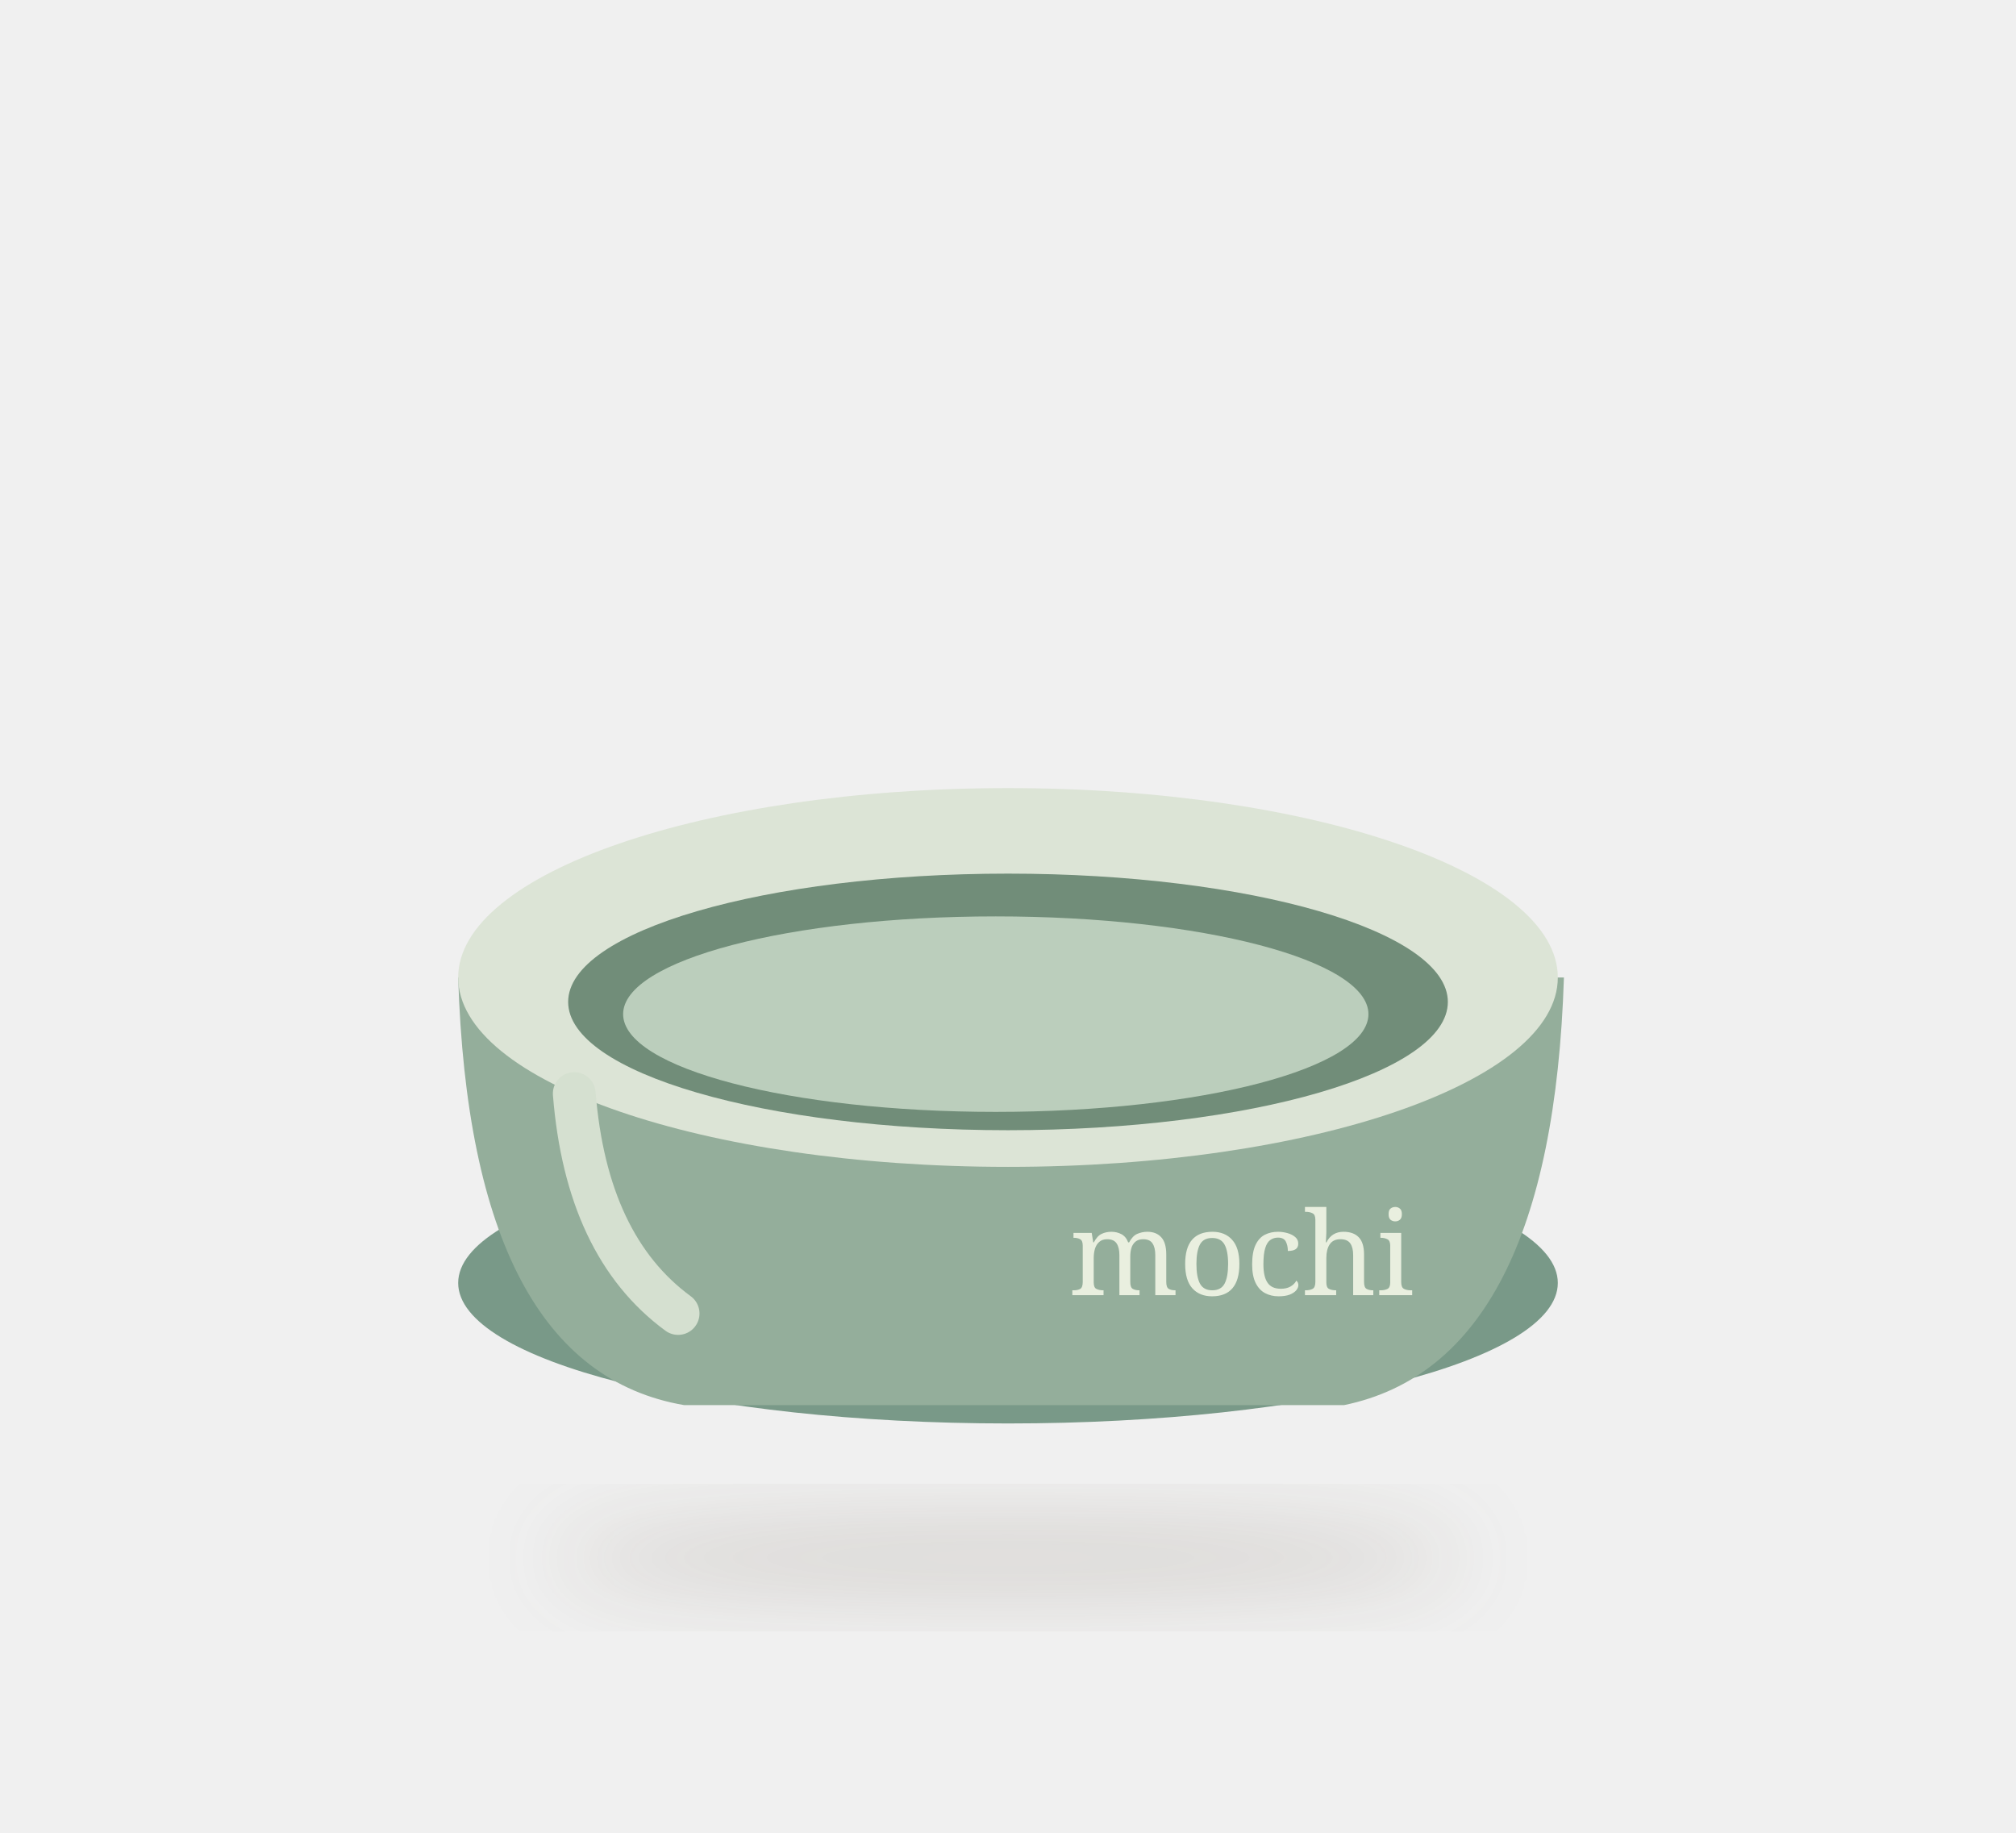
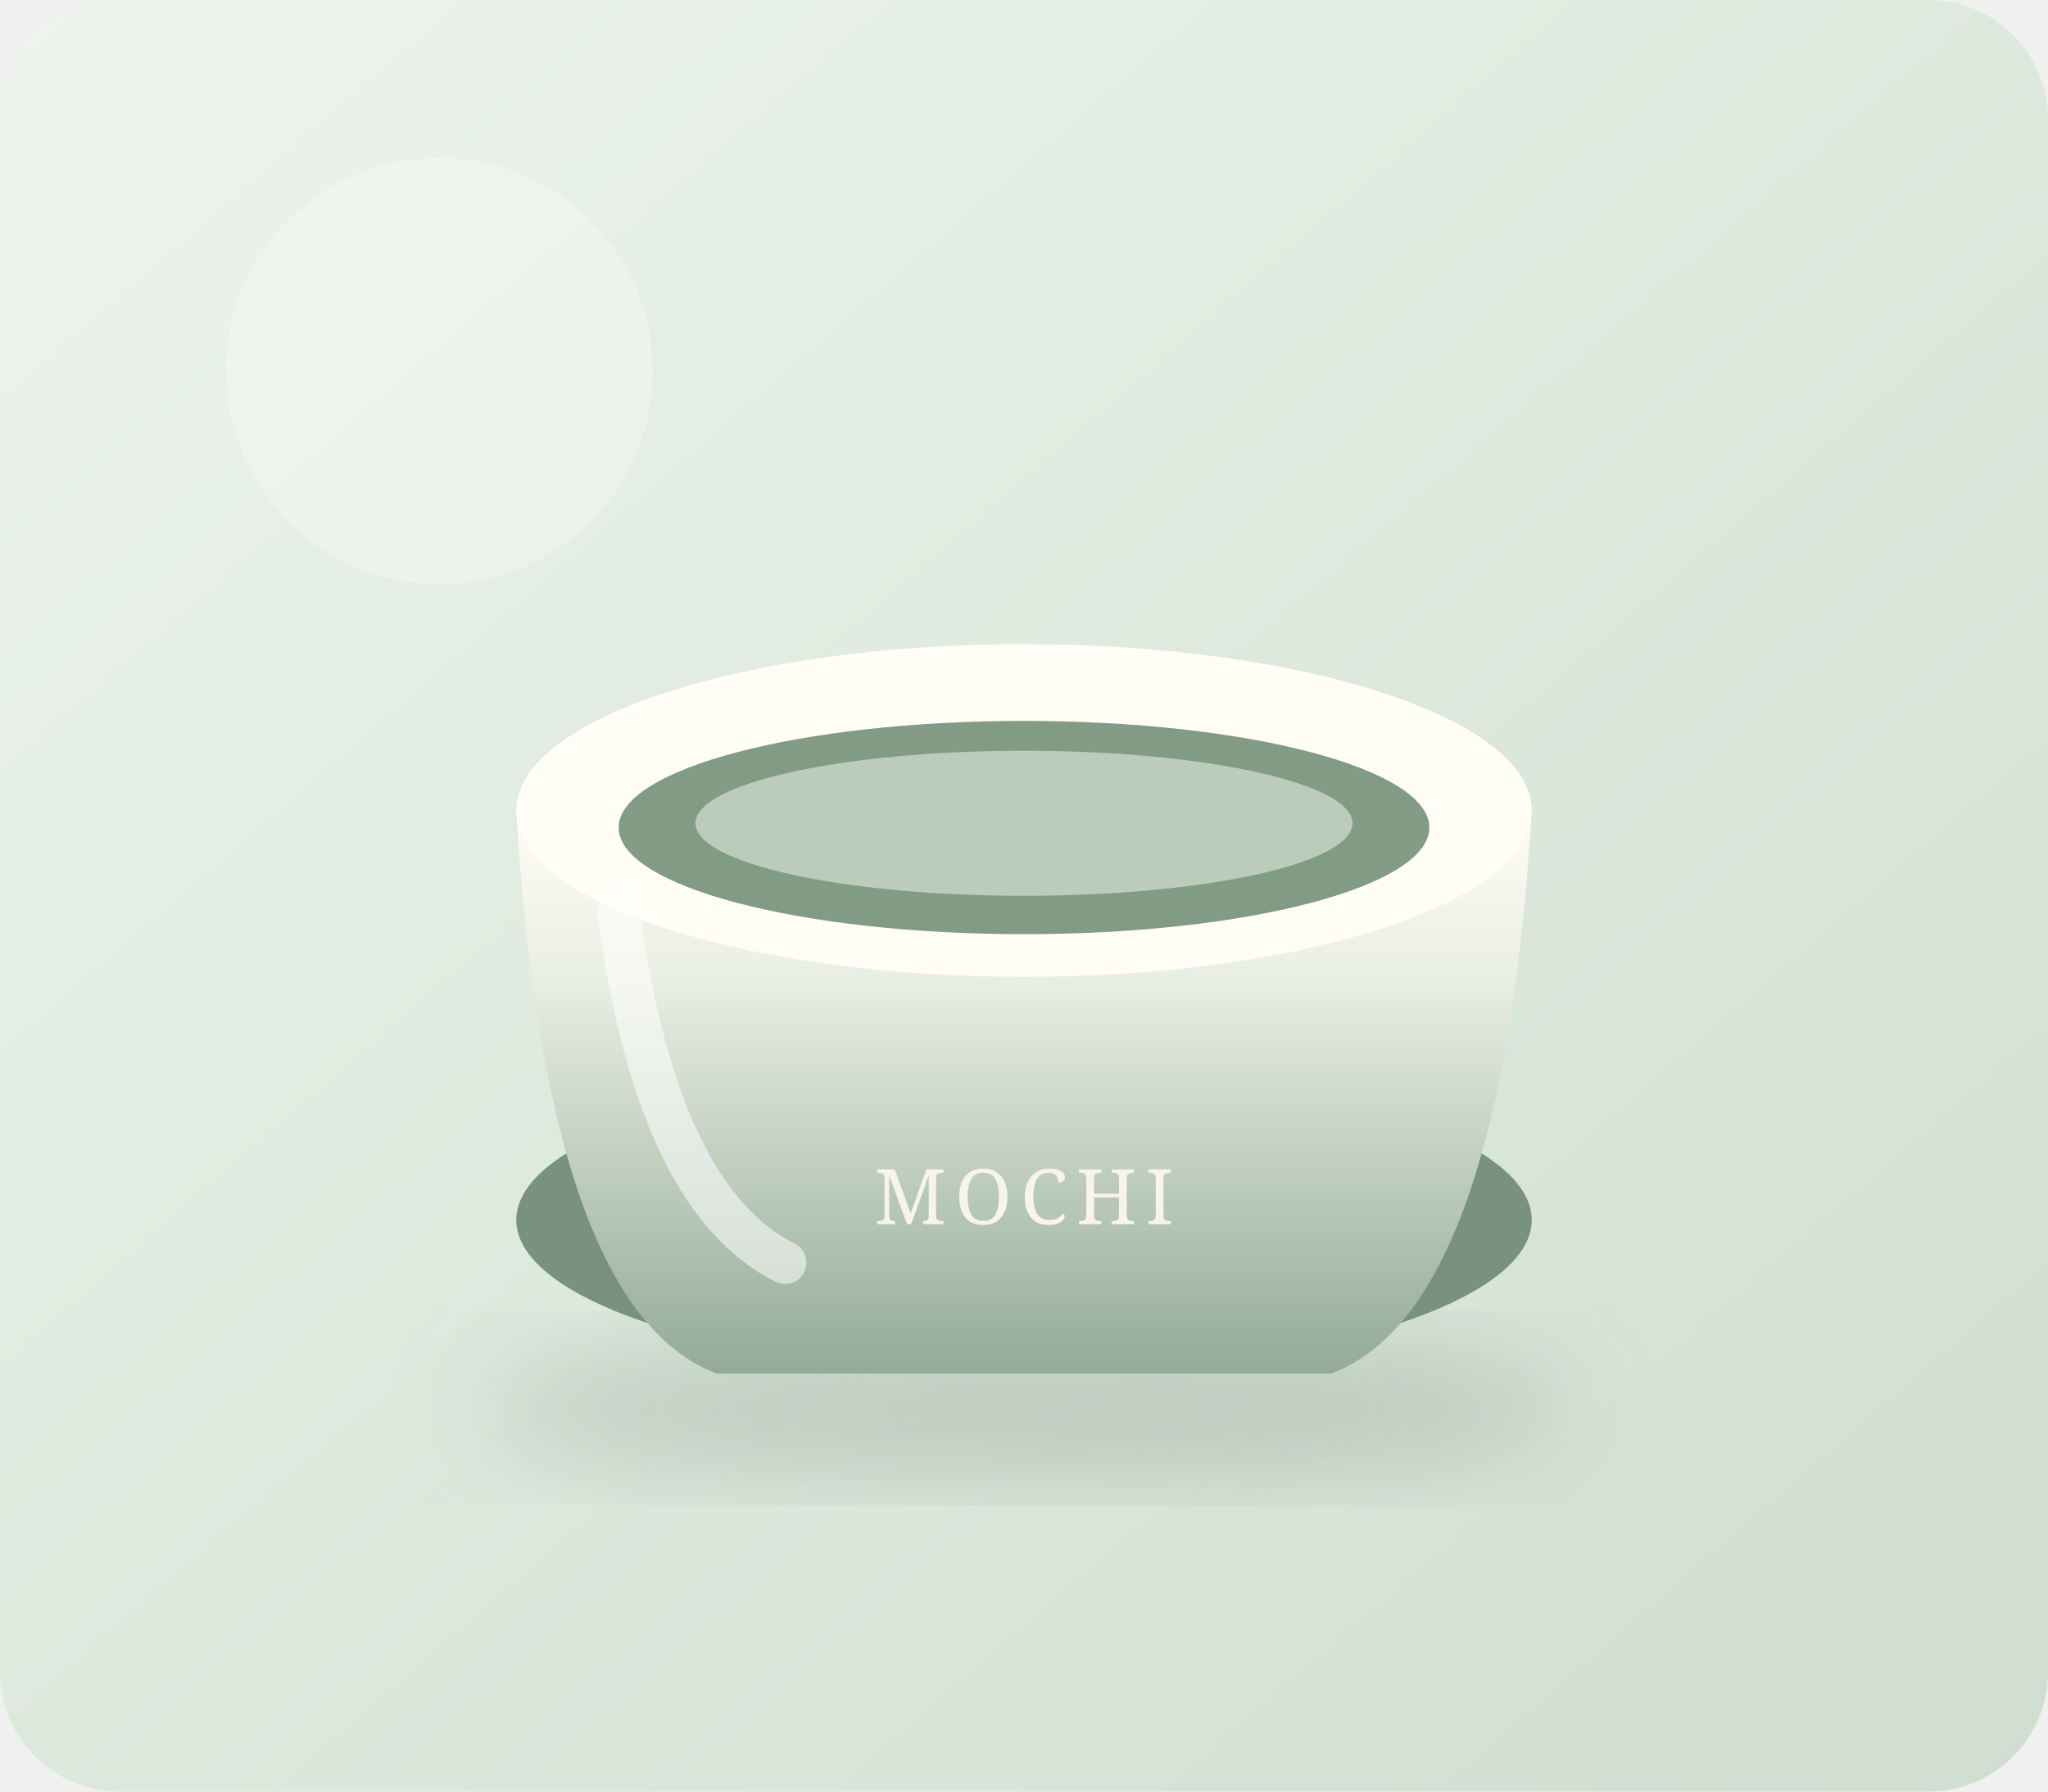
- <svg xmlns="http://www.w3.org/2000/svg" width="330" height="300" viewBox="0 0 330 300">
+ <svg xmlns="http://www.w3.org/2000/svg" viewBox="0 0 480 420">
  <defs>
-     <filter id="shadow">
-       <feGaussianBlur stdDeviation="7" />
+     <linearGradient id="bg" x2="1" y2="1">
+       <stop stop-color="#edf4ec" />
+       <stop offset="1" stop-color="#cfded0" />
+     </linearGradient>
+     <linearGradient id="ceramic" x2="0" y2="1">
+       <stop stop-color="#fffdf5" />
+       <stop offset=".3" stop-color="#e9eee2" />
+       <stop offset="1" stop-color="#92ab96" />
+     </linearGradient>
+     <filter id="s">
+       <feGaussianBlur stdDeviation="12" />
    </filter>
-     <linearGradient id="shine">
-       <stop stop-color="#fff" stop-opacity=".2" />
-       <stop offset="1" stop-color="#fff" stop-opacity="0" />
-     </linearGradient>
  </defs>
-   <ellipse cx="165" cy="255" rx="75" ry="10" fill="#544531" opacity=".12" filter="url(#shadow)" />
-   <ellipse cx="165" cy="210" rx="90" ry="23" fill="#799988" />
-   <path d="M75 160Q77 224 112 230H220Q254 223 256 160Z" fill="#94ae9b" />
-   <ellipse cx="165" cy="160" rx="90" ry="31" fill="#dce4d6" />
-   <ellipse cx="165" cy="164" rx="72" ry="21" fill="#718d79" />
-   <ellipse cx="163" cy="166" rx="61" ry="16" fill="#bbcebc" />
-   <path d="M94 179Q96 204 111 215" stroke="#d5e0d0" stroke-width="7" fill="none" stroke-linecap="round" />
-   <text x="175" y="212" font-family="Georgia" font-size="19" fill="#e9efdf">mochi</text>
+   <rect width="480" height="420" rx="28" fill="url(#bg)" />
+   <circle cx="103" cy="87" r="50" fill="#fff" opacity=".25" />
+   <ellipse cx="240" cy="330" rx="128" ry="19" fill="#526a58" opacity=".2" filter="url(#s)" />
+   <ellipse cx="240" cy="286" rx="119" ry="36" fill="#78927e" />
+   <path d="M121 190q7 117 47 132h144q40-15 47-132Z" fill="url(#ceramic)" />
+   <ellipse cx="240" cy="190" rx="119" ry="39" fill="#fffdf6" />
+   <ellipse cx="240" cy="194" rx="95" ry="25" fill="#819b85" />
+   <ellipse cx="240" cy="193" rx="77" ry="17" fill="#bbccba" />
+   <path d="M145 214q9 67 39 82" fill="none" stroke="#fff" stroke-width="10" opacity=".55" stroke-linecap="round" />
+   <text x="240" y="287" text-anchor="middle" font-family="Georgia" font-size="18" fill="#f8f4e9" letter-spacing="2">MOCHI</text>
</svg>
